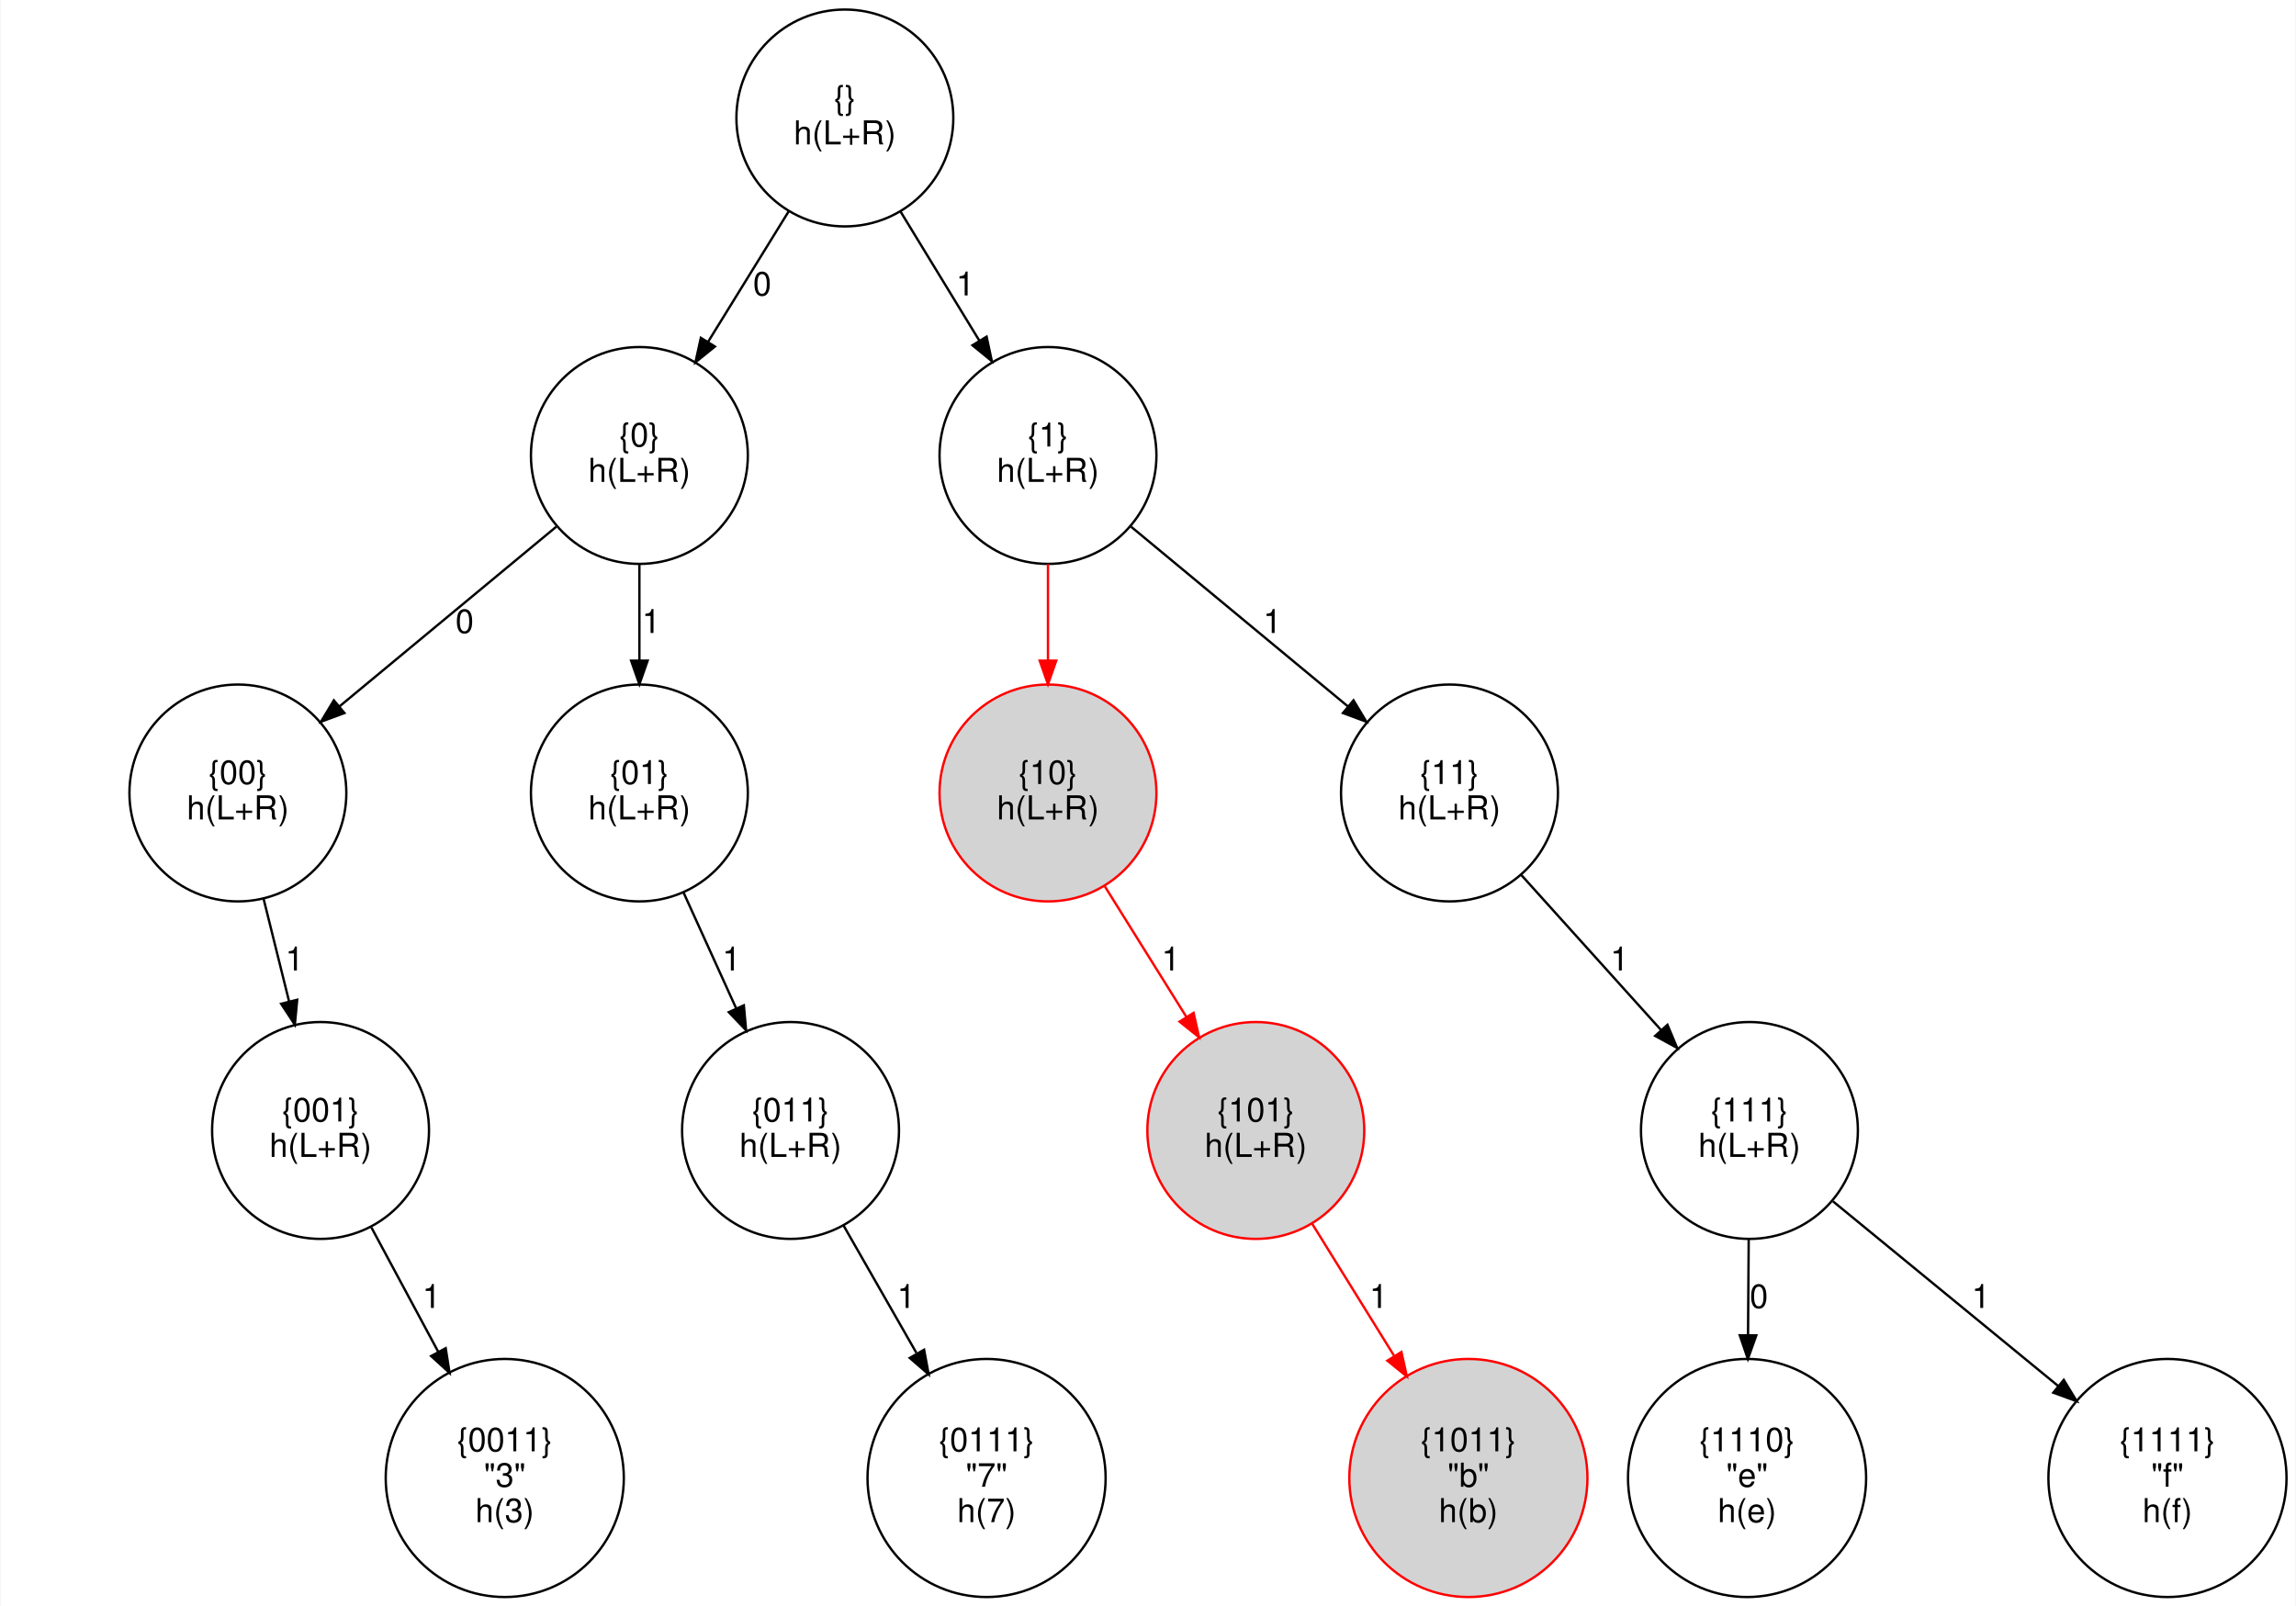
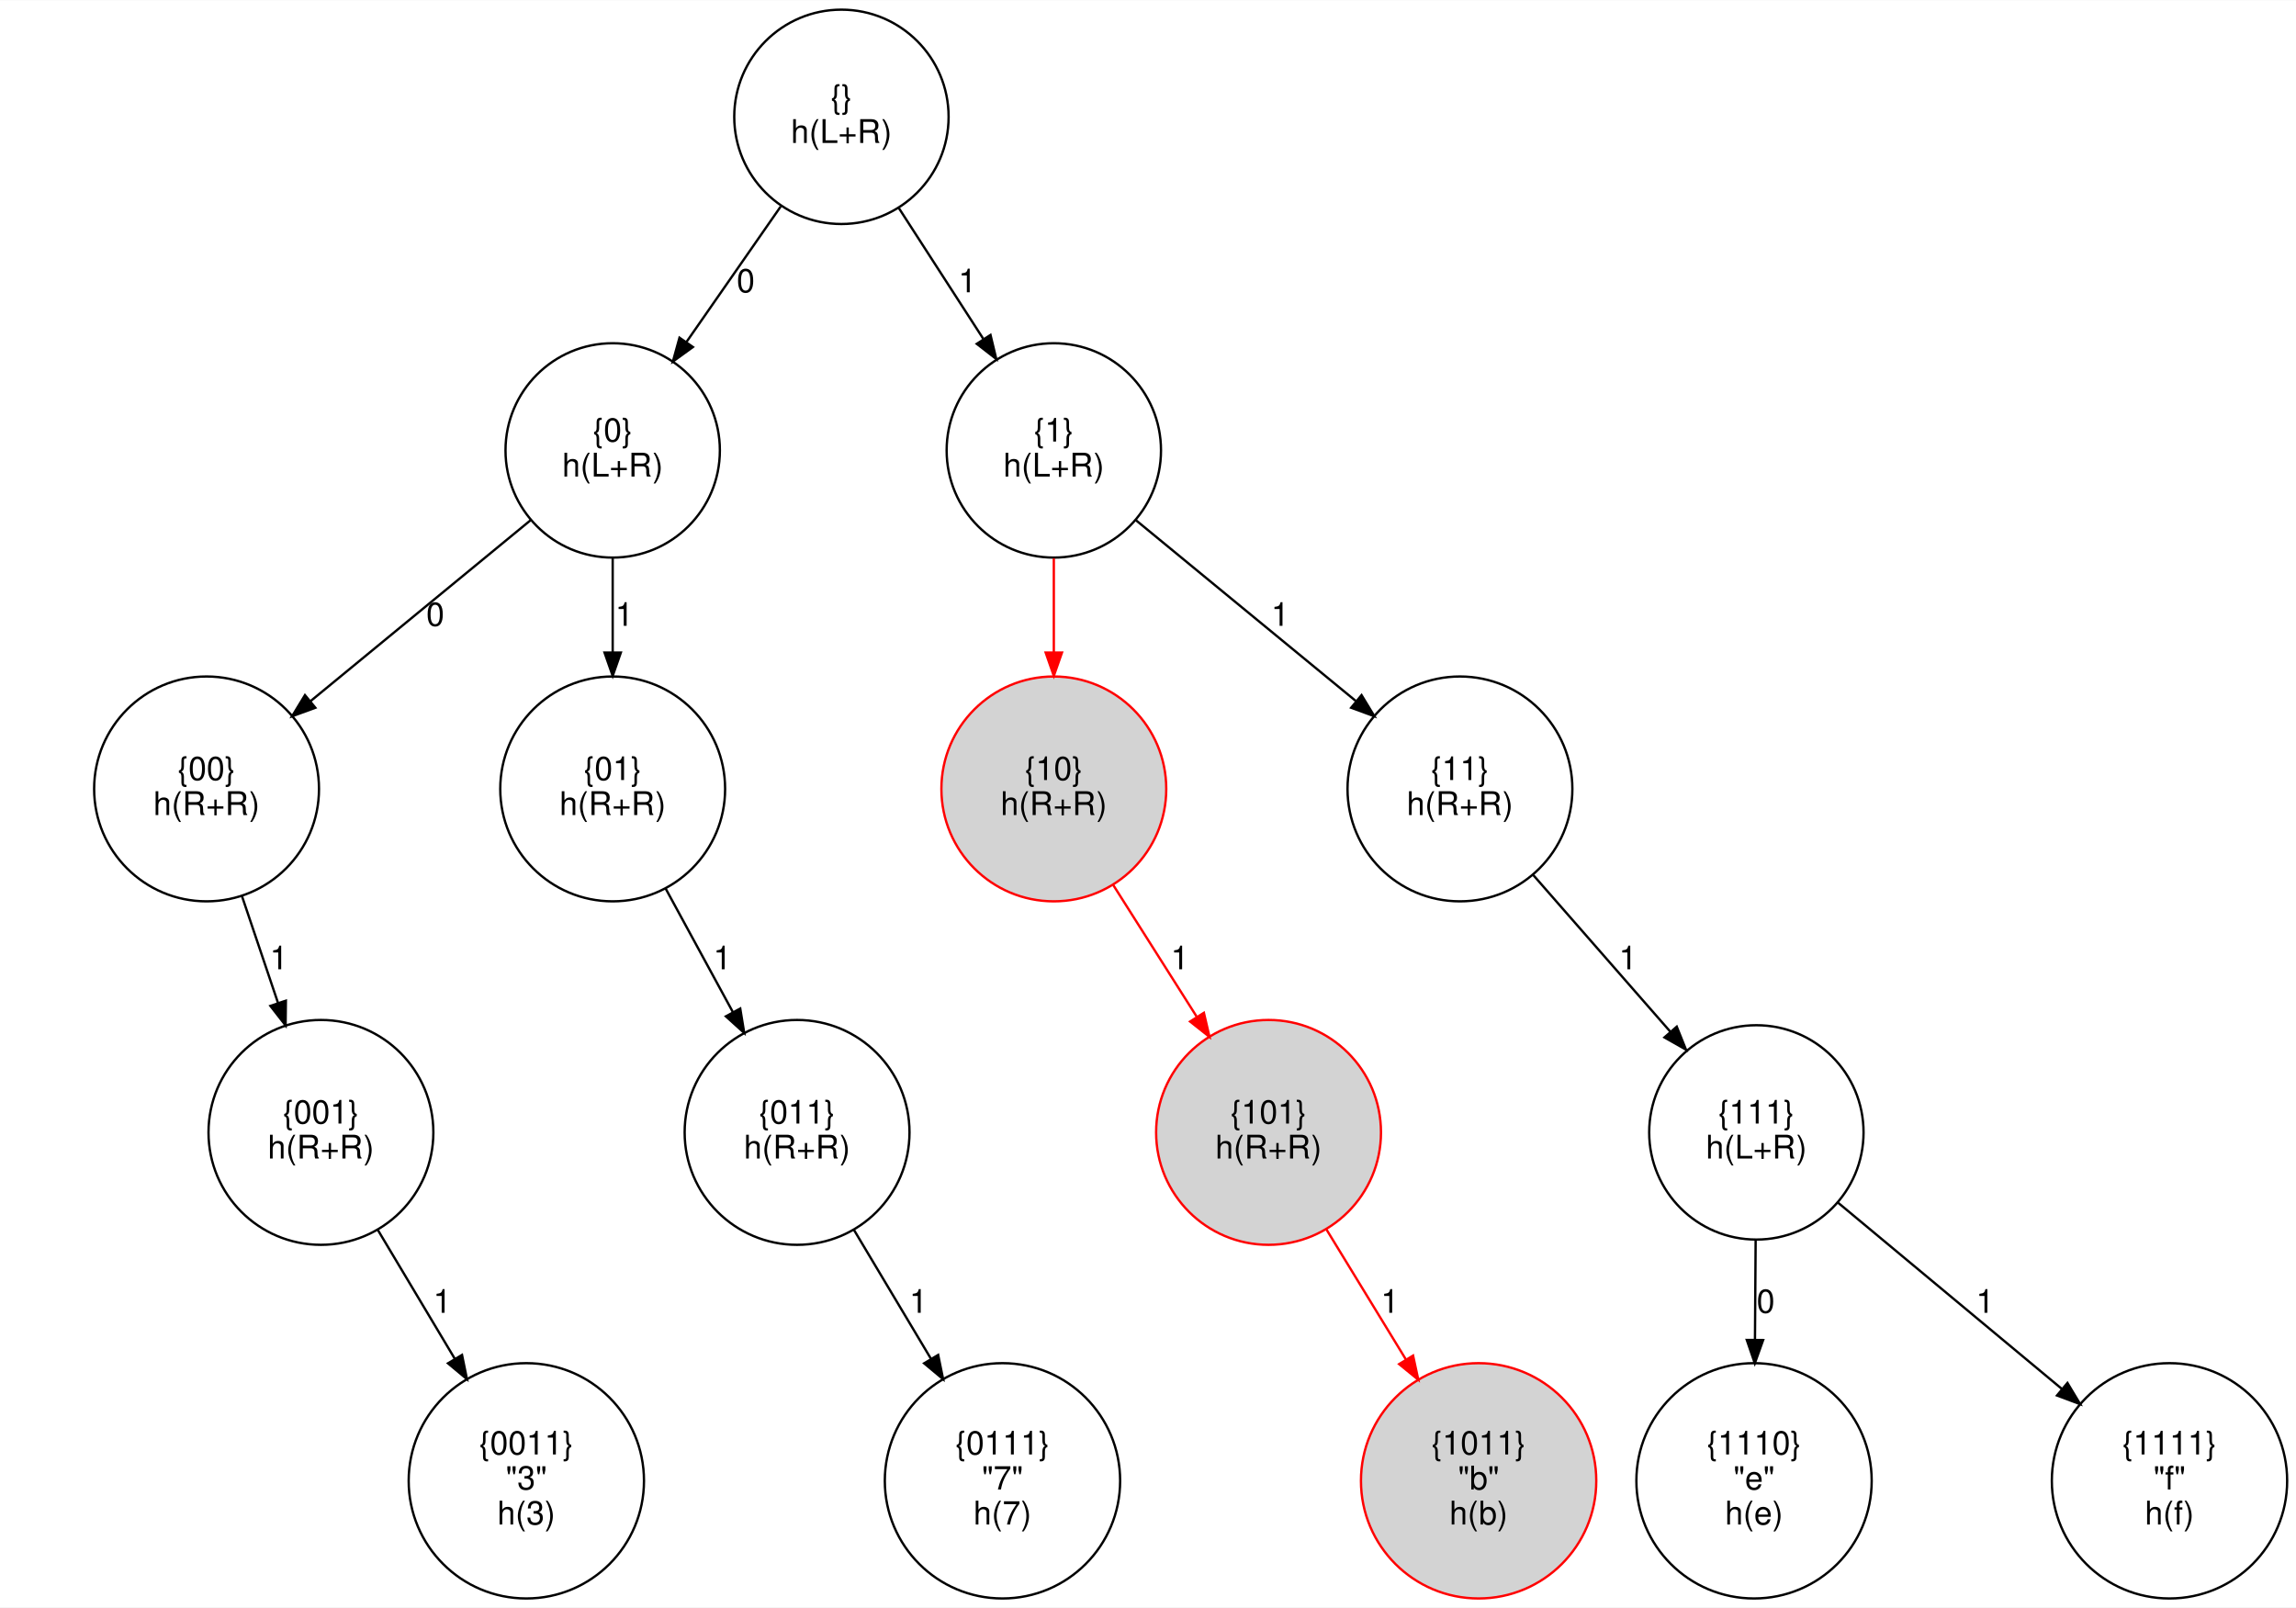
- <svg xmlns="http://www.w3.org/2000/svg" width="972pt" height="680pt" viewBox="0.00 0.00 971.70 680.10">
-   <g id="page0,1_graph0" class="graph" transform="scale(1 1) rotate(0) translate(4 676.1)">
-     <polygon fill="white" stroke="transparent" points="-4,4 -4,-676.1 967.7,-676.1 967.7,4 -4,4" />
+ <svg xmlns="http://www.w3.org/2000/svg" width="984pt" height="689pt" viewBox="0.00 0.00 983.70 688.59">
+   <g id="page0,1_graph0" class="graph" transform="scale(1 1) rotate(0) translate(4 684.59)">
+     <polygon fill="white" stroke="transparent" points="-4,4 -4,-684.59 979.7,-684.59 979.7,4 -4,4" />
    <g id="node1" class="node">
-       <ellipse fill="none" stroke="black" cx="353.5" cy="-626.14" rx="45.92" ry="45.92" />
-       <text text-anchor="middle" x="353.5" y="-629.94" font-family="Helvetica,sans-Serif" font-size="14.00">{}</text>
-       <text text-anchor="middle" x="353.5" y="-614.94" font-family="Helvetica,sans-Serif" font-size="14.00">h(L+R)</text>
+       <ellipse fill="none" stroke="black" cx="356.5" cy="-634.63" rx="45.92" ry="45.92" />
+       <text text-anchor="middle" x="356.5" y="-638.43" font-family="Helvetica,sans-Serif" font-size="14.00">{}</text>
+       <text text-anchor="middle" x="356.5" y="-623.43" font-family="Helvetica,sans-Serif" font-size="14.00">h(L+R)</text>
    </g>
    <g id="node2" class="node">
-       <ellipse fill="none" stroke="black" cx="266.5" cy="-483.22" rx="45.92" ry="45.92" />
-       <text text-anchor="middle" x="266.5" y="-487.02" font-family="Helvetica,sans-Serif" font-size="14.00">{0}</text>
-       <text text-anchor="middle" x="266.5" y="-472.02" font-family="Helvetica,sans-Serif" font-size="14.00">h(L+R)</text>
+       <ellipse fill="none" stroke="black" cx="258.5" cy="-491.7" rx="45.92" ry="45.92" />
+       <text text-anchor="middle" x="258.5" y="-495.5" font-family="Helvetica,sans-Serif" font-size="14.00">{0}</text>
+       <text text-anchor="middle" x="258.5" y="-480.5" font-family="Helvetica,sans-Serif" font-size="14.00">h(L+R)</text>
    </g>
    <g id="edge1" class="edge">
-       <path fill="none" stroke="black" d="M329.73,-586.63C319.18,-569.55 306.66,-549.28 295.56,-531.3" />
-       <polygon fill="black" stroke="black" points="298.48,-529.35 290.24,-522.68 292.52,-533.03 298.48,-529.35" />
-       <text text-anchor="middle" x="318.5" y="-550.98" font-family="Helvetica,sans-Serif" font-size="14.00">0</text>
+       <path fill="none" stroke="black" d="M330.5,-596.23C318.1,-578.41 303.17,-556.95 290.13,-538.19" />
+       <polygon fill="black" stroke="black" points="292.87,-536 284.29,-529.78 287.12,-539.99 292.87,-536" />
+       <text text-anchor="middle" x="315.5" y="-559.47" font-family="Helvetica,sans-Serif" font-size="14.00">0</text>
    </g>
    <g id="node3" class="node">
-       <ellipse fill="none" stroke="black" cx="439.5" cy="-483.22" rx="45.92" ry="45.92" />
-       <text text-anchor="middle" x="439.5" y="-487.02" font-family="Helvetica,sans-Serif" font-size="14.00">{1}</text>
-       <text text-anchor="middle" x="439.5" y="-472.02" font-family="Helvetica,sans-Serif" font-size="14.00">h(L+R)</text>
+       <ellipse fill="none" stroke="black" cx="447.5" cy="-491.7" rx="45.92" ry="45.92" />
+       <text text-anchor="middle" x="447.5" y="-495.5" font-family="Helvetica,sans-Serif" font-size="14.00">{1}</text>
+       <text text-anchor="middle" x="447.5" y="-480.5" font-family="Helvetica,sans-Serif" font-size="14.00">h(L+R)</text>
    </g>
    <g id="edge3" class="edge">
-       <path fill="none" stroke="black" d="M377,-586.63C387.34,-569.69 399.6,-549.61 410.5,-531.74" />
-       <polygon fill="black" stroke="black" points="413.51,-533.53 415.73,-523.17 407.53,-529.88 413.51,-533.53" />
-       <text text-anchor="middle" x="404.5" y="-550.98" font-family="Helvetica,sans-Serif" font-size="14.00">1</text>
+       <path fill="none" stroke="black" d="M381.13,-595.49C392.25,-578.26 405.51,-557.73 417.24,-539.57" />
+       <polygon fill="black" stroke="black" points="420.37,-541.17 422.85,-530.87 414.49,-537.37 420.37,-541.17" />
+       <text text-anchor="middle" x="410.5" y="-559.47" font-family="Helvetica,sans-Serif" font-size="14.00">1</text>
    </g>
    <g id="node4" class="node">
-       <ellipse fill="none" stroke="black" cx="96.5" cy="-340.29" rx="45.92" ry="45.92" />
-       <text text-anchor="middle" x="96.5" y="-344.09" font-family="Helvetica,sans-Serif" font-size="14.00">{00}</text>
-       <text text-anchor="middle" x="96.5" y="-329.09" font-family="Helvetica,sans-Serif" font-size="14.00">h(L+R)</text>
+       <ellipse fill="none" stroke="black" cx="84.5" cy="-346.66" rx="48.17" ry="48.17" />
+       <text text-anchor="middle" x="84.5" y="-350.46" font-family="Helvetica,sans-Serif" font-size="14.00">{00}</text>
+       <text text-anchor="middle" x="84.5" y="-335.46" font-family="Helvetica,sans-Serif" font-size="14.00">h(R+R)</text>
    </g>
    <g id="edge6" class="edge">
-       <path fill="none" stroke="black" d="M231.28,-453.02C204.61,-430.91 167.84,-400.44 139.45,-376.9" />
-       <polygon fill="black" stroke="black" points="141.61,-374.14 131.68,-370.46 137.14,-379.53 141.61,-374.14" />
-       <text text-anchor="middle" x="192.5" y="-408.06" font-family="Helvetica,sans-Serif" font-size="14.00">0</text>
+       <path fill="none" stroke="black" d="M223.29,-461.76C196.15,-439.44 158.44,-408.44 129.17,-384.38" />
+       <polygon fill="black" stroke="black" points="131.11,-381.44 121.16,-377.8 126.66,-386.85 131.11,-381.44" />
+       <text text-anchor="middle" x="182.5" y="-416.54" font-family="Helvetica,sans-Serif" font-size="14.00">0</text>
    </g>
    <g id="node10" class="node">
-       <ellipse fill="none" stroke="black" cx="266.5" cy="-340.29" rx="45.92" ry="45.92" />
-       <text text-anchor="middle" x="266.5" y="-344.09" font-family="Helvetica,sans-Serif" font-size="14.00">{01}</text>
-       <text text-anchor="middle" x="266.5" y="-329.09" font-family="Helvetica,sans-Serif" font-size="14.00">h(L+R)</text>
+       <ellipse fill="none" stroke="black" cx="258.5" cy="-346.66" rx="48.17" ry="48.17" />
+       <text text-anchor="middle" x="258.5" y="-350.46" font-family="Helvetica,sans-Serif" font-size="14.00">{01}</text>
+       <text text-anchor="middle" x="258.5" y="-335.46" font-family="Helvetica,sans-Serif" font-size="14.00">h(R+R)</text>
    </g>
    <g id="edge8" class="edge">
-       <path fill="none" stroke="black" d="M266.5,-437.24C266.5,-424.28 266.5,-409.98 266.5,-396.47" />
-       <polygon fill="black" stroke="black" points="270,-396.33 266.5,-386.33 263,-396.33 270,-396.33" />
-       <text text-anchor="middle" x="271.5" y="-408.06" font-family="Helvetica,sans-Serif" font-size="14.00">1</text>
+       <path fill="none" stroke="black" d="M258.5,-445.44C258.5,-432.66 258.5,-418.58 258.5,-405.17" />
+       <polygon fill="black" stroke="black" points="262,-405.09 258.5,-395.09 255,-405.09 262,-405.09" />
+       <text text-anchor="middle" x="263.5" y="-416.54" font-family="Helvetica,sans-Serif" font-size="14.00">1</text>
    </g>
    <g id="node5" class="node">
-       <ellipse fill="lightgray" stroke="red" cx="439.5" cy="-340.29" rx="45.92" ry="45.92" />
-       <text text-anchor="middle" x="439.5" y="-344.09" font-family="Helvetica,sans-Serif" font-size="14.00">{10}</text>
-       <text text-anchor="middle" x="439.5" y="-329.09" font-family="Helvetica,sans-Serif" font-size="14.00">h(L+R)</text>
+       <ellipse fill="lightgray" stroke="red" cx="447.5" cy="-346.66" rx="48.17" ry="48.17" />
+       <text text-anchor="middle" x="447.5" y="-350.46" font-family="Helvetica,sans-Serif" font-size="14.00">{10}</text>
+       <text text-anchor="middle" x="447.5" y="-335.46" font-family="Helvetica,sans-Serif" font-size="14.00">h(R+R)</text>
    </g>
    <g id="edge11" class="edge">
-       <path fill="none" stroke="red" d="M439.5,-437.24C439.5,-424.28 439.5,-409.98 439.5,-396.47" />
-       <polygon fill="red" stroke="red" points="443,-396.33 439.5,-386.33 436,-396.33 443,-396.33" />
+       <path fill="none" stroke="red" d="M447.5,-445.44C447.5,-432.66 447.5,-418.58 447.5,-405.17" />
+       <polygon fill="red" stroke="red" points="451,-405.09 447.5,-395.09 444,-405.09 451,-405.09" />
    </g>
    <g id="node13" class="node">
-       <ellipse fill="none" stroke="black" cx="609.5" cy="-340.29" rx="45.92" ry="45.92" />
-       <text text-anchor="middle" x="609.5" y="-344.09" font-family="Helvetica,sans-Serif" font-size="14.00">{11}</text>
-       <text text-anchor="middle" x="609.5" y="-329.09" font-family="Helvetica,sans-Serif" font-size="14.00">h(L+R)</text>
+       <ellipse fill="none" stroke="black" cx="621.5" cy="-346.66" rx="48.17" ry="48.17" />
+       <text text-anchor="middle" x="621.5" y="-350.46" font-family="Helvetica,sans-Serif" font-size="14.00">{11}</text>
+       <text text-anchor="middle" x="621.5" y="-335.46" font-family="Helvetica,sans-Serif" font-size="14.00">h(R+R)</text>
    </g>
    <g id="edge13" class="edge">
-       <path fill="none" stroke="black" d="M474.72,-453.02C501.39,-430.91 538.16,-400.44 566.55,-376.9" />
-       <polygon fill="black" stroke="black" points="568.86,-379.53 574.32,-370.46 564.39,-374.14 568.86,-379.53" />
-       <text text-anchor="middle" x="534.5" y="-408.06" font-family="Helvetica,sans-Serif" font-size="14.00">1</text>
+       <path fill="none" stroke="black" d="M482.71,-461.76C509.85,-439.44 547.56,-408.44 576.83,-384.38" />
+       <polygon fill="black" stroke="black" points="579.34,-386.85 584.84,-377.8 574.89,-381.44 579.34,-386.85" />
+       <text text-anchor="middle" x="544.5" y="-416.54" font-family="Helvetica,sans-Serif" font-size="14.00">1</text>
    </g>
    <g id="node6" class="node">
-       <ellipse fill="none" stroke="black" cx="131.5" cy="-197.37" rx="45.92" ry="45.92" />
-       <text text-anchor="middle" x="131.5" y="-201.17" font-family="Helvetica,sans-Serif" font-size="14.00">{001}</text>
-       <text text-anchor="middle" x="131.5" y="-186.17" font-family="Helvetica,sans-Serif" font-size="14.00">h(L+R)</text>
+       <ellipse fill="none" stroke="black" cx="133.5" cy="-199.49" rx="48.17" ry="48.17" />
+       <text text-anchor="middle" x="133.5" y="-203.29" font-family="Helvetica,sans-Serif" font-size="14.00">{001}</text>
+       <text text-anchor="middle" x="133.5" y="-188.29" font-family="Helvetica,sans-Serif" font-size="14.00">h(R+R)</text>
    </g>
    <g id="edge18" class="edge">
-       <path fill="none" stroke="black" d="M107.38,-295.48C110.81,-281.69 114.63,-266.31 118.2,-251.93" />
-       <polygon fill="black" stroke="black" points="121.61,-252.71 120.62,-242.16 114.82,-251.02 121.61,-252.71" />
-       <text text-anchor="middle" x="120.5" y="-265.13" font-family="Helvetica,sans-Serif" font-size="14.00">1</text>
+       <path fill="none" stroke="black" d="M99.6,-300.92C104.49,-286.43 109.97,-270.2 115.07,-255.08" />
+       <polygon fill="black" stroke="black" points="118.48,-255.93 118.36,-245.33 111.85,-253.69 118.48,-255.93" />
+       <text text-anchor="middle" x="115.5" y="-269.38" font-family="Helvetica,sans-Serif" font-size="14.00">1</text>
    </g>
    <g id="node8" class="node">
-       <ellipse fill="lightgray" stroke="red" cx="527.5" cy="-197.37" rx="45.92" ry="45.92" />
-       <text text-anchor="middle" x="527.5" y="-201.17" font-family="Helvetica,sans-Serif" font-size="14.00">{101}</text>
-       <text text-anchor="middle" x="527.5" y="-186.17" font-family="Helvetica,sans-Serif" font-size="14.00">h(L+R)</text>
+       <ellipse fill="lightgray" stroke="red" cx="539.5" cy="-199.49" rx="48.17" ry="48.17" />
+       <text text-anchor="middle" x="539.5" y="-203.29" font-family="Helvetica,sans-Serif" font-size="14.00">{101}</text>
+       <text text-anchor="middle" x="539.5" y="-188.29" font-family="Helvetica,sans-Serif" font-size="14.00">h(R+R)</text>
    </g>
    <g id="edge33" class="edge">
-       <path fill="none" stroke="red" d="M463.55,-300.79C474.22,-283.7 486.87,-263.43 498.1,-245.45" />
-       <polygon fill="red" stroke="red" points="501.15,-247.17 503.48,-236.83 495.22,-243.46 501.15,-247.17" />
-       <text text-anchor="middle" x="491.5" y="-265.13" font-family="Helvetica,sans-Serif" font-size="14.00">1</text>
+       <path fill="none" stroke="red" d="M472.88,-305.61C483.94,-288.15 497.01,-267.54 508.63,-249.2" />
+       <polygon fill="red" stroke="red" points="511.8,-250.73 514.2,-240.41 505.89,-246.99 511.8,-250.73" />
+       <text text-anchor="middle" x="501.5" y="-269.38" font-family="Helvetica,sans-Serif" font-size="14.00">1</text>
    </g>
    <g id="node7" class="node">
-       <ellipse fill="none" stroke="black" cx="209.5" cy="-50.2" rx="50.41" ry="50.41" />
-       <text text-anchor="middle" x="209.5" y="-61.5" font-family="Helvetica,sans-Serif" font-size="14.00">{0011}</text>
-       <text text-anchor="middle" x="209.5" y="-46.5" font-family="Helvetica,sans-Serif" font-size="14.00">"3"</text>
-       <text text-anchor="middle" x="209.5" y="-31.5" font-family="Helvetica,sans-Serif" font-size="14.00">h(3)</text>
+       <ellipse fill="none" stroke="black" cx="221.5" cy="-50.2" rx="50.41" ry="50.41" />
+       <text text-anchor="middle" x="221.5" y="-61.5" font-family="Helvetica,sans-Serif" font-size="14.00">{0011}</text>
+       <text text-anchor="middle" x="221.5" y="-46.5" font-family="Helvetica,sans-Serif" font-size="14.00">"3"</text>
+       <text text-anchor="middle" x="221.5" y="-31.5" font-family="Helvetica,sans-Serif" font-size="14.00">h(3)</text>
    </g>
    <g id="edge38" class="edge">
-       <path fill="none" stroke="black" d="M153.02,-156.32C161.78,-140.03 172.01,-120.97 181.35,-103.6" />
-       <polygon fill="black" stroke="black" points="184.49,-105.15 186.14,-94.69 178.32,-101.84 184.49,-105.15" />
-       <text text-anchor="middle" x="178.5" y="-122.21" font-family="Helvetica,sans-Serif" font-size="14.00">1</text>
+       <path fill="none" stroke="black" d="M157.78,-157.86C168.01,-140.73 180.03,-120.61 190.86,-102.48" />
+       <polygon fill="black" stroke="black" points="193.95,-104.14 196.07,-93.76 187.94,-100.55 193.95,-104.14" />
+       <text text-anchor="middle" x="185.5" y="-122.21" font-family="Helvetica,sans-Serif" font-size="14.00">1</text>
    </g>
    <g id="node9" class="node">
-       <ellipse fill="lightgray" stroke="red" cx="617.5" cy="-50.2" rx="50.41" ry="50.41" />
-       <text text-anchor="middle" x="617.5" y="-61.5" font-family="Helvetica,sans-Serif" font-size="14.00">{1011}</text>
-       <text text-anchor="middle" x="617.5" y="-46.5" font-family="Helvetica,sans-Serif" font-size="14.00">"b"</text>
-       <text text-anchor="middle" x="617.5" y="-31.5" font-family="Helvetica,sans-Serif" font-size="14.00">h(b)</text>
+       <ellipse fill="lightgray" stroke="red" cx="629.5" cy="-50.2" rx="50.41" ry="50.41" />
+       <text text-anchor="middle" x="629.5" y="-61.5" font-family="Helvetica,sans-Serif" font-size="14.00">{1011}</text>
+       <text text-anchor="middle" x="629.5" y="-46.5" font-family="Helvetica,sans-Serif" font-size="14.00">"b"</text>
+       <text text-anchor="middle" x="629.5" y="-31.5" font-family="Helvetica,sans-Serif" font-size="14.00">h(b)</text>
    </g>
    <g id="edge48" class="edge">
-       <path fill="none" stroke="red" d="M551.38,-157.85C561.99,-140.74 574.62,-120.37 585.99,-102.04" />
-       <polygon fill="red" stroke="red" points="589.15,-103.57 591.45,-93.22 583.2,-99.88 589.15,-103.57" />
-       <text text-anchor="middle" x="579.5" y="-122.21" font-family="Helvetica,sans-Serif" font-size="14.00">1</text>
+       <path fill="none" stroke="red" d="M564.33,-157.86C574.84,-140.66 587.2,-120.44 598.31,-102.25" />
+       <polygon fill="red" stroke="red" points="601.42,-103.86 603.65,-93.51 595.45,-100.21 601.42,-103.86" />
+       <text text-anchor="middle" x="591.5" y="-122.21" font-family="Helvetica,sans-Serif" font-size="14.00">1</text>
    </g>
    <g id="node11" class="node">
-       <ellipse fill="none" stroke="black" cx="330.5" cy="-197.37" rx="45.92" ry="45.92" />
-       <text text-anchor="middle" x="330.5" y="-201.17" font-family="Helvetica,sans-Serif" font-size="14.00">{011}</text>
-       <text text-anchor="middle" x="330.5" y="-186.17" font-family="Helvetica,sans-Serif" font-size="14.00">h(L+R)</text>
+       <ellipse fill="none" stroke="black" cx="337.5" cy="-199.49" rx="48.17" ry="48.17" />
+       <text text-anchor="middle" x="337.5" y="-203.29" font-family="Helvetica,sans-Serif" font-size="14.00">{011}</text>
+       <text text-anchor="middle" x="337.5" y="-188.29" font-family="Helvetica,sans-Serif" font-size="14.00">h(R+R)</text>
    </g>
    <g id="edge23" class="edge">
-       <path fill="none" stroke="black" d="M285.18,-298.16C292.15,-282.81 300.15,-265.2 307.47,-249.09" />
-       <polygon fill="black" stroke="black" points="310.73,-250.36 311.68,-239.81 304.36,-247.46 310.73,-250.36" />
-       <text text-anchor="middle" x="305.5" y="-265.13" font-family="Helvetica,sans-Serif" font-size="14.00">1</text>
+       <path fill="none" stroke="black" d="M281.14,-304.06C290.15,-287.51 300.59,-268.31 310.03,-250.97" />
+       <polygon fill="black" stroke="black" points="313.15,-252.55 314.86,-242.1 307,-249.21 313.15,-252.55" />
+       <text text-anchor="middle" x="305.5" y="-269.38" font-family="Helvetica,sans-Serif" font-size="14.00">1</text>
    </g>
    <g id="node12" class="node">
-       <ellipse fill="none" stroke="black" cx="413.5" cy="-50.2" rx="50.41" ry="50.41" />
-       <text text-anchor="middle" x="413.5" y="-61.5" font-family="Helvetica,sans-Serif" font-size="14.00">{0111}</text>
-       <text text-anchor="middle" x="413.5" y="-46.5" font-family="Helvetica,sans-Serif" font-size="14.00">"7"</text>
-       <text text-anchor="middle" x="413.5" y="-31.5" font-family="Helvetica,sans-Serif" font-size="14.00">h(7)</text>
+       <ellipse fill="none" stroke="black" cx="425.5" cy="-50.2" rx="50.41" ry="50.41" />
+       <text text-anchor="middle" x="425.5" y="-61.5" font-family="Helvetica,sans-Serif" font-size="14.00">{0111}</text>
+       <text text-anchor="middle" x="425.5" y="-46.5" font-family="Helvetica,sans-Serif" font-size="14.00">"7"</text>
+       <text text-anchor="middle" x="425.5" y="-31.5" font-family="Helvetica,sans-Serif" font-size="14.00">h(7)</text>
    </g>
    <g id="edge43" class="edge">
-       <path fill="none" stroke="black" d="M352.96,-157.09C362.45,-140.5 373.62,-120.95 383.78,-103.19" />
-       <polygon fill="black" stroke="black" points="387.05,-104.51 388.98,-94.09 380.98,-101.03 387.05,-104.51" />
-       <text text-anchor="middle" x="379.5" y="-122.21" font-family="Helvetica,sans-Serif" font-size="14.00">1</text>
+       <path fill="none" stroke="black" d="M361.78,-157.86C372.01,-140.73 384.03,-120.61 394.86,-102.48" />
+       <polygon fill="black" stroke="black" points="397.95,-104.14 400.07,-93.76 391.94,-100.55 397.95,-104.14" />
+       <text text-anchor="middle" x="389.5" y="-122.21" font-family="Helvetica,sans-Serif" font-size="14.00">1</text>
    </g>
    <g id="node14" class="node">
-       <ellipse fill="none" stroke="black" cx="736.5" cy="-197.37" rx="45.92" ry="45.92" />
-       <text text-anchor="middle" x="736.5" y="-201.17" font-family="Helvetica,sans-Serif" font-size="14.00">{111}</text>
-       <text text-anchor="middle" x="736.5" y="-186.17" font-family="Helvetica,sans-Serif" font-size="14.00">h(L+R)</text>
+       <ellipse fill="none" stroke="black" cx="748.5" cy="-199.49" rx="45.92" ry="45.92" />
+       <text text-anchor="middle" x="748.5" y="-203.29" font-family="Helvetica,sans-Serif" font-size="14.00">{111}</text>
+       <text text-anchor="middle" x="748.5" y="-188.29" font-family="Helvetica,sans-Serif" font-size="14.00">h(L+R)</text>
    </g>
    <g id="edge28" class="edge">
-       <path fill="none" stroke="black" d="M639.92,-305.54C657.7,-285.81 680.27,-260.76 699.13,-239.84" />
-       <polygon fill="black" stroke="black" points="701.79,-242.11 705.89,-232.34 696.59,-237.42 701.79,-242.11" />
-       <text text-anchor="middle" x="681.5" y="-265.13" font-family="Helvetica,sans-Serif" font-size="14.00">1</text>
+       <path fill="none" stroke="black" d="M652.89,-309.78C670.69,-289.44 693.05,-263.88 711.67,-242.59" />
+       <polygon fill="black" stroke="black" points="714.39,-244.79 718.34,-234.96 709.12,-240.19 714.39,-244.79" />
+       <text text-anchor="middle" x="693.5" y="-269.38" font-family="Helvetica,sans-Serif" font-size="14.00">1</text>
    </g>
    <g id="node15" class="node">
-       <ellipse fill="none" stroke="black" cx="913.5" cy="-50.2" rx="50.41" ry="50.41" />
-       <text text-anchor="middle" x="913.5" y="-61.5" font-family="Helvetica,sans-Serif" font-size="14.00">{1111}</text>
-       <text text-anchor="middle" x="913.5" y="-46.5" font-family="Helvetica,sans-Serif" font-size="14.00">"f"</text>
-       <text text-anchor="middle" x="913.5" y="-31.5" font-family="Helvetica,sans-Serif" font-size="14.00">h(f)</text>
+       <ellipse fill="none" stroke="black" cx="925.5" cy="-50.2" rx="50.41" ry="50.41" />
+       <text text-anchor="middle" x="925.5" y="-61.5" font-family="Helvetica,sans-Serif" font-size="14.00">{1111}</text>
+       <text text-anchor="middle" x="925.5" y="-46.5" font-family="Helvetica,sans-Serif" font-size="14.00">"f"</text>
+       <text text-anchor="middle" x="925.5" y="-31.5" font-family="Helvetica,sans-Serif" font-size="14.00">h(f)</text>
    </g>
    <g id="edge53" class="edge">
-       <path fill="none" stroke="black" d="M771.89,-167.34C799.31,-144.86 837.5,-113.53 867.32,-89.08" />
-       <polygon fill="black" stroke="black" points="869.59,-91.75 875.1,-82.7 865.15,-86.33 869.59,-91.75" />
-       <text text-anchor="middle" x="834.5" y="-122.21" font-family="Helvetica,sans-Serif" font-size="14.00">1</text>
+       <path fill="none" stroke="black" d="M783.47,-169.39C810.94,-146.54 849.42,-114.51 879.41,-89.56" />
+       <polygon fill="black" stroke="black" points="881.78,-92.14 887.23,-83.05 877.3,-86.76 881.78,-92.14" />
+       <text text-anchor="middle" x="846.5" y="-122.21" font-family="Helvetica,sans-Serif" font-size="14.00">1</text>
    </g>
    <g id="node16" class="node">
-       <ellipse fill="none" stroke="black" cx="735.5" cy="-50.2" rx="50.41" ry="50.41" />
-       <text text-anchor="middle" x="735.5" y="-61.5" font-family="Helvetica,sans-Serif" font-size="14.00">{1110}</text>
-       <text text-anchor="middle" x="735.5" y="-46.5" font-family="Helvetica,sans-Serif" font-size="14.00">"e"</text>
-       <text text-anchor="middle" x="735.5" y="-31.5" font-family="Helvetica,sans-Serif" font-size="14.00">h(e)</text>
+       <ellipse fill="none" stroke="black" cx="747.5" cy="-50.2" rx="50.41" ry="50.41" />
+       <text text-anchor="middle" x="747.5" y="-61.5" font-family="Helvetica,sans-Serif" font-size="14.00">{1110}</text>
+       <text text-anchor="middle" x="747.5" y="-46.5" font-family="Helvetica,sans-Serif" font-size="14.00">"e"</text>
+       <text text-anchor="middle" x="747.5" y="-31.5" font-family="Helvetica,sans-Serif" font-size="14.00">h(e)</text>
    </g>
    <g id="edge51" class="edge">
-       <path fill="none" stroke="black" d="M736.19,-151.24C736.1,-138.43 736,-124.3 735.91,-110.78" />
-       <polygon fill="black" stroke="black" points="739.41,-110.58 735.84,-100.6 732.41,-110.63 739.41,-110.58" />
-       <text text-anchor="middle" x="740.5" y="-122.21" font-family="Helvetica,sans-Serif" font-size="14.00">0</text>
+       <path fill="none" stroke="black" d="M748.19,-153.5C748.1,-140.02 748,-125.03 747.9,-110.76" />
+       <polygon fill="black" stroke="black" points="751.4,-110.51 747.83,-100.54 744.4,-110.56 751.4,-110.51" />
+       <text text-anchor="middle" x="752.5" y="-122.21" font-family="Helvetica,sans-Serif" font-size="14.00">0</text>
    </g>
  </g>
</svg>
